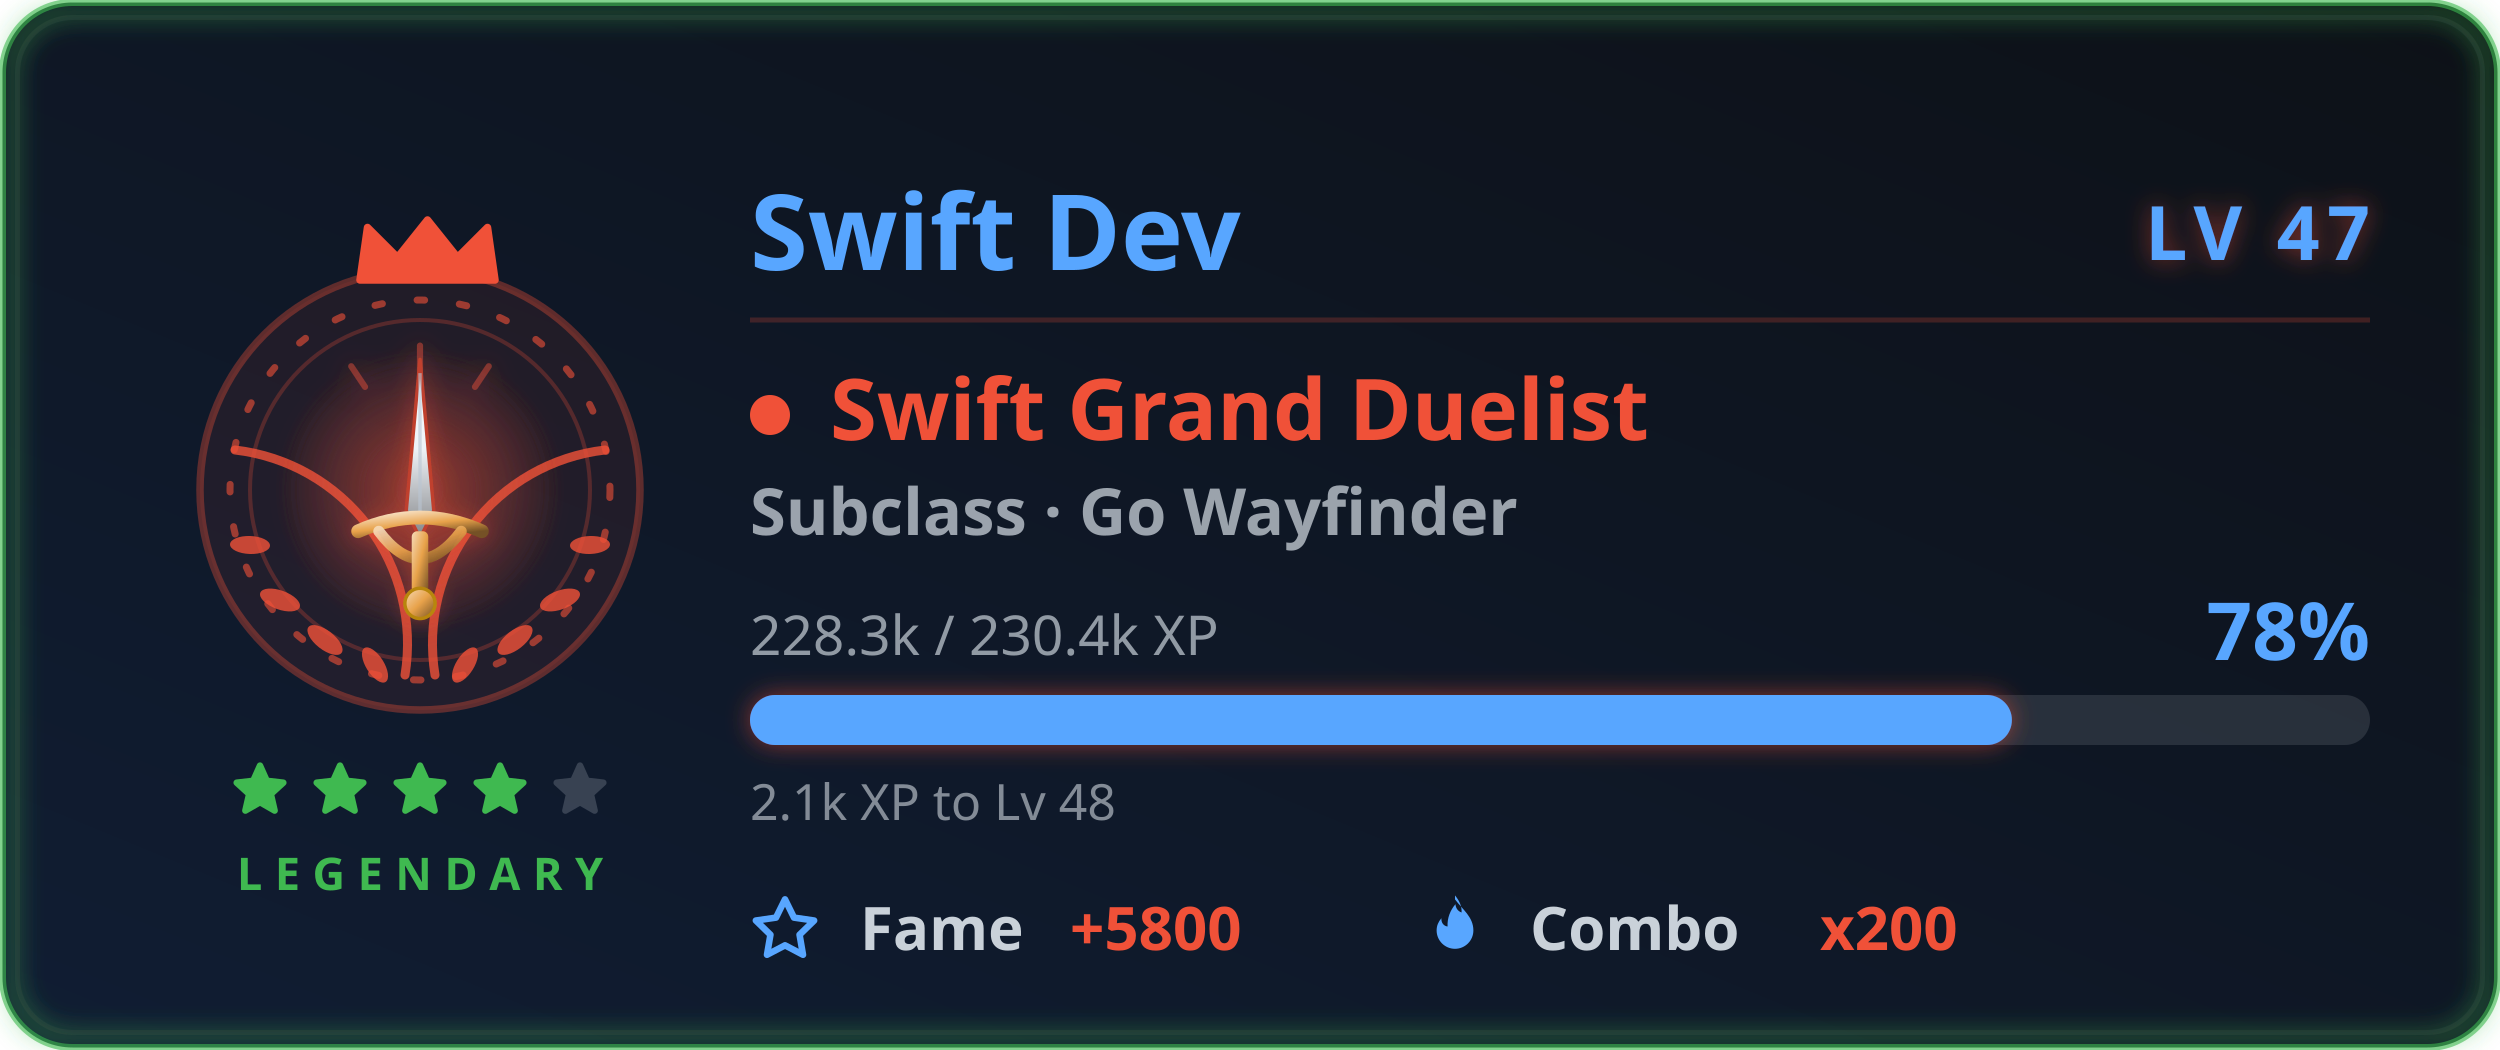
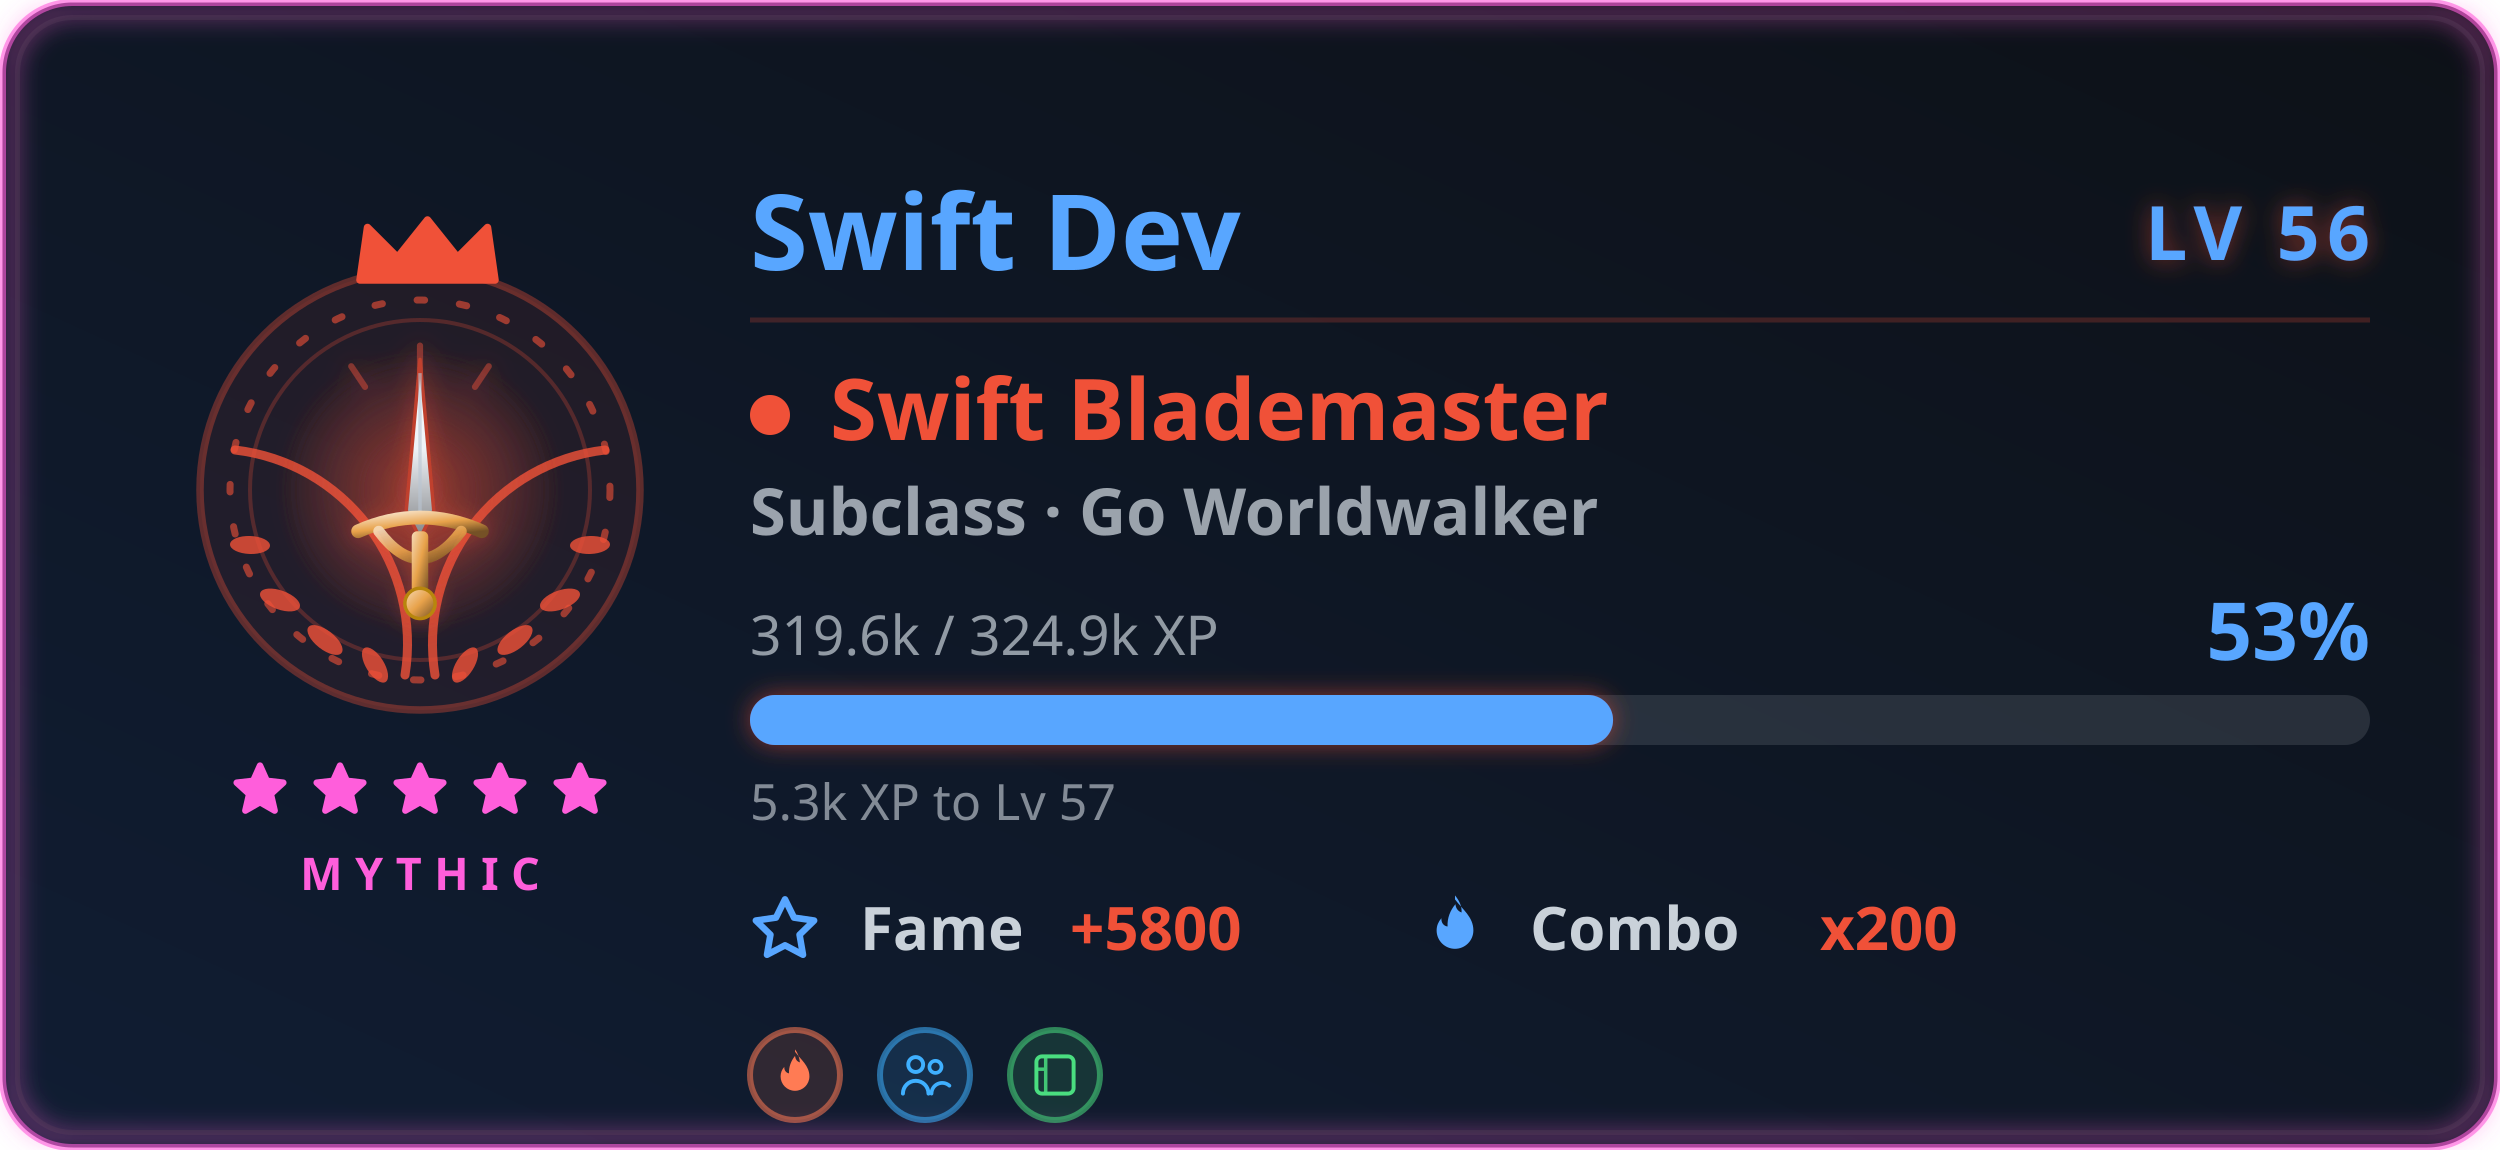
- <svg xmlns="http://www.w3.org/2000/svg" width="500" height="210" viewBox="0 0 500 210" role="img" aria-labelledby="card-title-a11y card-desc-a11y">
+ <svg xmlns="http://www.w3.org/2000/svg" width="500" height="230" viewBox="0 0 500 230" role="img" aria-labelledby="card-title-a11y card-desc-a11y">
  <style>
text { font-family: 'Segoe UI', Ubuntu, 'Helvetica Neue', sans-serif; }
.title { font-size: 18px; font-weight: 600; fill: #58a6ff; }
.title-icon { fill: #58a6ff; }
.icon { fill: #58a6ff; }


.gl-name { font-size: 21px; font-weight: 700; fill: #58a6ff; }
.gl-lvl { font-size: 15px; font-weight: 800; letter-spacing: 1.5px; fill: #58a6ff; }
.gl-class { font-size: 17px; font-weight: 700; fill: #f05138; }
.gl-sub { font-size: 13px; font-weight: 600; fill: #c9d1d9; opacity: 0.75; }
.gl-meta { font-size: 11px; fill: #c9d1d9; opacity: 0.7; }
.gl-pct { font-size: 16px; font-weight: 800; fill: #58a6ff; }
.gl-chip-label { font-size: 12px; font-weight: 600; fill: #c9d1d9; }
.gl-chip-value { font-size: 12px; font-weight: 800; fill: #f05138; }
.gl-hint { font-size: 10px; fill: #c9d1d9; opacity: 0.62; }
- .gl-rarity { font-size: 9px; font-weight: 700; letter-spacing: 2.5px; fill: #3fb950; }
+ .gl-rarity { font-size: 9px; font-weight: 700; letter-spacing: 2.5px; fill: #ff5edb; }

</style>
  <defs>
    <linearGradient id="card-bg" x1="0" y1="0" x2="1" y2="1" gradientTransform="rotate(90, 0.5, 0.5)">
      <stop offset="0.0%" stop-color="#0d1117" />
      <stop offset="100.0%" stop-color="#101d33" />
    </linearGradient>
    <filter id="card-glow" x="-50%" y="-50%" width="200%" height="200%">
      <feGaussianBlur in="SourceGraphic" stdDeviation="3" result="blur" />
      <feFlood flood-color="#58a6ff" flood-opacity="0.55" result="tint" />
      <feComposite in="tint" in2="blur" operator="in" result="softGlow" />
      <feMerge>
        <feMergeNode in="softGlow" />
        <feMergeNode in="SourceGraphic" />
      </feMerge>
    </filter>
    <filter id="gl-glow" x="-60%" y="-60%" width="220%" height="220%">
      <feGaussianBlur in="SourceGraphic" stdDeviation="2.4" result="b" />
      <feFlood flood-color="#f05138" flood-opacity="0.55" result="t" />
      <feComposite in="t" in2="b" operator="in" result="g" />
      <feMerge>
        <feMergeNode in="g" />
        <feMergeNode in="SourceGraphic" />
      </feMerge>
    </filter>
    <filter id="gl-rarity" x="-20%" y="-20%" width="140%" height="140%">
      <feGaussianBlur stdDeviation="2.4" />
    </filter>
  </defs>
-   <rect x="0.5" y="0.5" width="499" height="209" rx="14" fill="url(#card-bg)" stroke="#3fb950" stroke-width="1.4" stroke-opacity="0.6" />
-   <rect x="3.5" y="3.5" width="493" height="203" rx="11" fill="none" stroke="#30363d" stroke-opacity="0.4" />
-   <rect x="2" y="2" width="496" height="206" rx="13" fill="none" stroke="#3fb950" stroke-width="3.5" stroke-opacity="0.4" filter="url(#gl-rarity)" />
+   <rect x="0.5" y="0.5" width="499" height="229" rx="14" fill="url(#card-bg)" stroke="#ff5edb" stroke-width="1.4" stroke-opacity="0.6" />
+   <rect x="3.5" y="3.5" width="493" height="223" rx="11" fill="none" stroke="#30363d" stroke-opacity="0.4" />
+   <rect x="2" y="2" width="496" height="226" rx="13" fill="none" stroke="#ff5edb" stroke-width="3.5" stroke-opacity="0.4" filter="url(#gl-rarity)" />
  <g class="fade">
    <g class="">
      <g class="flourish">
        <g transform="translate(84,0)">
          <g transform="translate(0,98)">
            <path d="M3 37 A 39 39 0 0 1 37 -8" fill="none" stroke="#f05138" stroke-width="1.8" stroke-linecap="round" opacity="0.8" />
            <g fill="#f05138" opacity="0.8">
              <ellipse cx="9" cy="35" rx="4" ry="1.8" transform="rotate(-58 9 35)" />
              <ellipse cx="19" cy="30" rx="4.2" ry="1.9" transform="rotate(-38 19 30)" />
              <ellipse cx="28" cy="22" rx="4.2" ry="1.9" transform="rotate(-20 28 22)" />
              <ellipse cx="34" cy="11" rx="4" ry="1.8" transform="rotate(-2 34 11)" />
            </g>
          </g>
        </g>
        <g transform="translate(84,0) scale(-1,1)">
          <g transform="translate(0,98)">
            <path d="M3 37 A 39 39 0 0 1 37 -8" fill="none" stroke="#f05138" stroke-width="1.8" stroke-linecap="round" opacity="0.8" />
            <g fill="#f05138" opacity="0.8">
              <ellipse cx="9" cy="35" rx="4" ry="1.8" transform="rotate(-58 9 35)" />
              <ellipse cx="19" cy="30" rx="4.2" ry="1.9" transform="rotate(-38 19 30)" />
              <ellipse cx="28" cy="22" rx="4.2" ry="1.9" transform="rotate(-20 28 22)" />
              <ellipse cx="34" cy="11" rx="4" ry="1.8" transform="rotate(-2 34 11)" />
            </g>
          </g>
        </g>
      </g>
      <circle cx="84" cy="98" r="44" fill="#f05138" fill-opacity="0.08" stroke="#f05138" stroke-opacity="0.35" stroke-width="1.5" />
      <g class="">
        <circle cx="84" cy="98" r="38" fill="none" stroke="#f05138" stroke-opacity="0.6" stroke-width="1.4" stroke-dasharray="1.5 7" stroke-linecap="round" />
        <circle cx="84" cy="98" r="34" fill="none" stroke="#f05138" stroke-opacity="0.25" stroke-width="0.8" />
      </g>
      <g class="" filter="url(#gl-glow)">
        <svg class="" x="51" y="65" width="66" height="66" viewBox="0 0 48 48" aria-hidden="true">
          <defs>
            <radialGradient id="swHalo" cx="0.5" cy="0.5" r="0.5">
              <stop offset="0" stop-color="#f05138" stop-opacity="0.42" />
              <stop offset="1" stop-color="#f05138" stop-opacity="0" />
            </radialGradient>
            <linearGradient id="swBlade" x1="0" y1="0" x2="0" y2="1">
              <stop offset="0" stop-color="#f7f9fb" />
              <stop offset="0.5" stop-color="#eef2f7" />
              <stop offset="1" stop-color="#838588" />
            </linearGradient>
            <linearGradient id="swGold" x1="0" y1="0" x2="1" y2="1">
              <stop offset="0" stop-color="#f6dab7" />
              <stop offset="0.5" stop-color="#e8a24a" />
              <stop offset="1" stop-color="#745125" />
            </linearGradient>
          </defs>
          <circle cx="24" cy="24" r="21" fill="url(#swHalo)" />
          <g stroke="#f05138" stroke-width="0.9" stroke-opacity="0.45" stroke-linecap="round">
            <path d="M24 3 V7 M14 6 L16 9 M34 6 L32 9" />
          </g>
          <path d="M24 5 L26 27 L24 31 L22 27 Z" fill="url(#swBlade)" stroke="#c0412d" stroke-width="0.5" stroke-linejoin="round" />
          <path d="M24 7 V29" stroke="#b9c4d2" stroke-width="0.5" stroke-opacity="0.6" />
          <path d="M15 30 Q24 26 33 30" fill="none" stroke="url(#swGold)" stroke-width="2" stroke-linecap="round" />
          <path d="M18 30 Q24 38 30 30" fill="none" stroke="url(#swGold)" stroke-width="1.6" stroke-linecap="round" opacity="0.9" />
          <rect x="22.8" y="30" width="2.4" height="9" rx="0.8" fill="url(#swGold)" />
          <circle cx="24" cy="40.5" r="2.2" fill="url(#swGold)" stroke="#b8860b" stroke-width="0.5" />
        </svg>
      </g>
      <g transform="translate(69, 42.5) scale(1.5)">
        <path d="M2 9 L3 2 L7 6 L11 1 L15 6 L19 2 L20 9 Z" fill="#f05138" stroke="#f05138" stroke-width="1" stroke-linejoin="round" />
      </g>
    </g>
    <g>
-       <g class="" transform="translate(45.5, 151.5) scale(0.5416667)" fill="#3fb950" stroke="#3fb950" stroke-width="2.4" stroke-linejoin="round" stroke-linecap="round" opacity="1">
+       <g class="" transform="translate(45.5, 151.5) scale(0.5416667)" fill="#ff5edb" stroke="#ff5edb" stroke-width="2.4" stroke-linejoin="round" stroke-linecap="round" opacity="1">
        <path d="M12 3 L14.5 8.6 L20.6 9.3 L16 13.5 L17.4 19.6 L12 16.5 L6.6 19.6 L8 13.5 L3.4 9.3 L9.5 8.6 Z" />
      </g>
-       <g class="" transform="translate(61.5, 151.5) scale(0.5416667)" fill="#3fb950" stroke="#3fb950" stroke-width="2.4" stroke-linejoin="round" stroke-linecap="round" opacity="1">
+       <g class="" transform="translate(61.5, 151.5) scale(0.5416667)" fill="#ff5edb" stroke="#ff5edb" stroke-width="2.4" stroke-linejoin="round" stroke-linecap="round" opacity="1">
        <path d="M12 3 L14.5 8.6 L20.6 9.3 L16 13.5 L17.4 19.6 L12 16.5 L6.6 19.6 L8 13.5 L3.4 9.3 L9.5 8.6 Z" />
      </g>
-       <g class="" transform="translate(77.5, 151.5) scale(0.5416667)" fill="#3fb950" stroke="#3fb950" stroke-width="2.4" stroke-linejoin="round" stroke-linecap="round" opacity="1">
+       <g class="" transform="translate(77.5, 151.5) scale(0.5416667)" fill="#ff5edb" stroke="#ff5edb" stroke-width="2.4" stroke-linejoin="round" stroke-linecap="round" opacity="1">
        <path d="M12 3 L14.5 8.6 L20.6 9.3 L16 13.5 L17.4 19.6 L12 16.5 L6.6 19.6 L8 13.5 L3.4 9.3 L9.5 8.6 Z" />
      </g>
-       <g class="" transform="translate(93.5, 151.5) scale(0.5416667)" fill="#3fb950" stroke="#3fb950" stroke-width="2.4" stroke-linejoin="round" stroke-linecap="round" opacity="1">
+       <g class="" transform="translate(93.5, 151.5) scale(0.5416667)" fill="#ff5edb" stroke="#ff5edb" stroke-width="2.4" stroke-linejoin="round" stroke-linecap="round" opacity="1">
        <path d="M12 3 L14.5 8.6 L20.6 9.3 L16 13.5 L17.4 19.6 L12 16.5 L6.6 19.6 L8 13.5 L3.4 9.3 L9.5 8.6 Z" />
      </g>
-       <g class="" transform="translate(109.5, 151.5) scale(0.5416667)" fill="#c9d1d9" stroke="#c9d1d9" stroke-width="2.4" stroke-linejoin="round" stroke-linecap="round" opacity="0.22">
+       <g class="" transform="translate(109.5, 151.5) scale(0.5416667)" fill="#ff5edb" stroke="#ff5edb" stroke-width="2.4" stroke-linejoin="round" stroke-linecap="round" opacity="1">
        <path d="M12 3 L14.5 8.6 L20.6 9.3 L16 13.5 L17.4 19.6 L12 16.5 L6.6 19.6 L8 13.5 L3.4 9.3 L9.5 8.6 Z" />
      </g>
    </g>
-     <text class="gl-rarity" x="84" y="178" text-anchor="middle">LEGENDARY</text>
+     <text class="gl-rarity" x="84" y="178" text-anchor="middle">MYTHIC</text>
  </g>
  <g class="fade" style="animation-delay:.15s">
    <text class="gl-name" x="150" y="54">Swift Dev</text>
-     <text class="gl-lvl glow-pulse" x="474" y="52" text-anchor="end" filter="url(#gl-glow)">LV 47</text>
+     <text class="gl-lvl glow-pulse" x="474" y="52" text-anchor="end" filter="url(#gl-glow)">LV 56</text>
    <line x1="150" y1="64" x2="474" y2="64" stroke="#f05138" stroke-opacity="0.22" stroke-width="1" />
    <circle cx="154" cy="83" r="4" fill="#f05138" />
-     <text class="gl-class" x="166" y="88">Swift Grand Duelist</text>
-     <text class="gl-sub" x="150" y="107">Subclass · Go Wayfinder</text>
-     <text class="gl-meta" x="150" y="131">228.3k / 230.4k XP</text>
-     <text class="gl-pct " x="474" y="132" text-anchor="end">78%</text>
+     <text class="gl-class" x="166" y="88">Swift Blademaster</text>
+     <text class="gl-sub" x="150" y="107">Subclass · Go Worldwalker</text>
+     <text class="gl-meta" x="150" y="131">319.6k / 324.9k XP</text>
+     <text class="gl-pct " x="474" y="132" text-anchor="end">53%</text>
    <rect x="150" y="139" width="324" height="10" rx="5" fill="#c9d1d9" fill-opacity="0.14" />
-     <rect class="xp-fill " x="150" y="139" width="252.379" height="10" rx="5" fill="#58a6ff" filter="url(#gl-glow)" />
-     <text class="gl-hint" x="150" y="164">2.1k XP to Lv 48</text>
+     <rect class="xp-fill " x="150" y="139" width="172.609" height="10" rx="5" fill="#58a6ff" filter="url(#gl-glow)" />
+     <text class="gl-hint" x="150" y="164">5.3k XP to Lv 57</text>
    <g transform="translate(150, 190)">
      <svg class="icon" x="0" y="-11" width="14" height="14" viewBox="0 0 16 16" aria-hidden="true">
        <path fill-rule="evenodd" d="M8 .25a.75.75 0 0 1 .673.418l1.882 3.815 4.21.612a.75.75 0 0 1 .416 1.279l-3.046 2.97.719 4.192a.75.75 0 0 1-1.088.791L8 12.347l-3.766 1.98a.75.75 0 0 1-1.088-.79l.72-4.194L.818 6.374a.75.75 0 0 1 .416-1.28l4.21-.611L7.327.668A.75.75 0 0 1 8 .25zm0 2.445L6.615 5.5a.75.75 0 0 1-.564.41l-3.097.45 2.24 2.184a.75.75 0 0 1 .216.664l-.528 3.084 2.769-1.456a.75.75 0 0 1 .698 0l2.77 1.456-.53-3.084a.75.75 0 0 1 .216-.664l2.24-2.183-3.096-.45a.75.75 0 0 1-.564-.41L8 2.694v.001z" />
      </svg>
      <text class="gl-chip-label" x="22" y="0">Fame</text>
      <text class="gl-chip-value" x="64" y="0">+5800</text>
    </g>
    <g transform="translate(284, 190)">
      <svg class="icon" x="0" y="-11" width="14" height="14" viewBox="0 0 16 16" aria-hidden="true">
        <path fill-rule="evenodd" d="M8 1c1.7 2.3 4.2 4 4.2 7.1a4.2 4.2 0 0 1-8.4 0c0-1.1.4-2 1.1-2.8-.1 1 .5 1.8 1.4 1.9-.1-1.9.6-3.7 1.8-5.1.1 1 .6 1.6 1.4 1.9.1-1.4-.5-2.7-1.5-3.9z" />
      </svg>
      <text class="gl-chip-label" x="22" y="0">Combo</text>
      <text class="gl-chip-value" x="80" y="0">x200</text>
    </g>
  </g>
+   <g class="fade" style="animation-delay:.2s">
+     <g transform="translate(159, 215)">
+       <g transform="translate(0, 0)">
+         <circle r="9" fill="#ff7b54" fill-opacity="0.14" stroke="#ff7b54" stroke-opacity="0.55" stroke-width="1.2" />
+         <g transform="translate(-5.58, -5.58) scale(0.465)">
+           <path d="M12 2c2.5 3.4 6.2 6 6.2 10.6a6.2 6.2 0 0 1-12.4 0c0-1.6.6-3 1.6-4.1-.1 1.5.8 2.6 2 2.8-.1-2.8.9-5.4 2.6-7.5.2 1.5.9 2.4 2.1 2.8-.2-2-.8-4-2.1-5.6Z" fill="#ff7b54" />
+         </g>
+       </g>
+       <g transform="translate(26, 0)">
+         <circle r="9" fill="#3fb0ff" fill-opacity="0.14" stroke="#3fb0ff" stroke-opacity="0.55" stroke-width="1.2" />
+         <g transform="translate(-5.58, -5.58) scale(0.465)">
+           <circle cx="8" cy="7.5" r="3.2" fill="none" stroke="#3fb0ff" stroke-width="1.7" />
+           <path d="M2.5 20a5.5 5.5 0 0 1 11 0" fill="none" stroke="#3fb0ff" stroke-width="1.7" stroke-linecap="round" />
+           <circle cx="16.5" cy="8.5" r="2.6" fill="none" stroke="#3fb0ff" stroke-width="1.6" />
+           <path d="M14.8 20a4.6 4.6 0 0 1 7.7-3.4" fill="none" stroke="#3fb0ff" stroke-width="1.6" stroke-linecap="round" />
+         </g>
+       </g>
+       <g transform="translate(52, 0)">
+         <circle r="9" fill="#4ade80" fill-opacity="0.14" stroke="#4ade80" stroke-opacity="0.55" stroke-width="1.2" />
+         <g transform="translate(-5.58, -5.58) scale(0.465)">
+           <rect x="4" y="4" width="16" height="16" rx="2.4" fill="none" stroke="#4ade80" stroke-width="1.7" />
+           <path d="M8 4v16 M4 9.5h4" fill="none" stroke="#4ade80" stroke-width="1.5" opacity="0.85" />
+         </g>
+       </g>
+     </g>
+   </g>
</svg>
